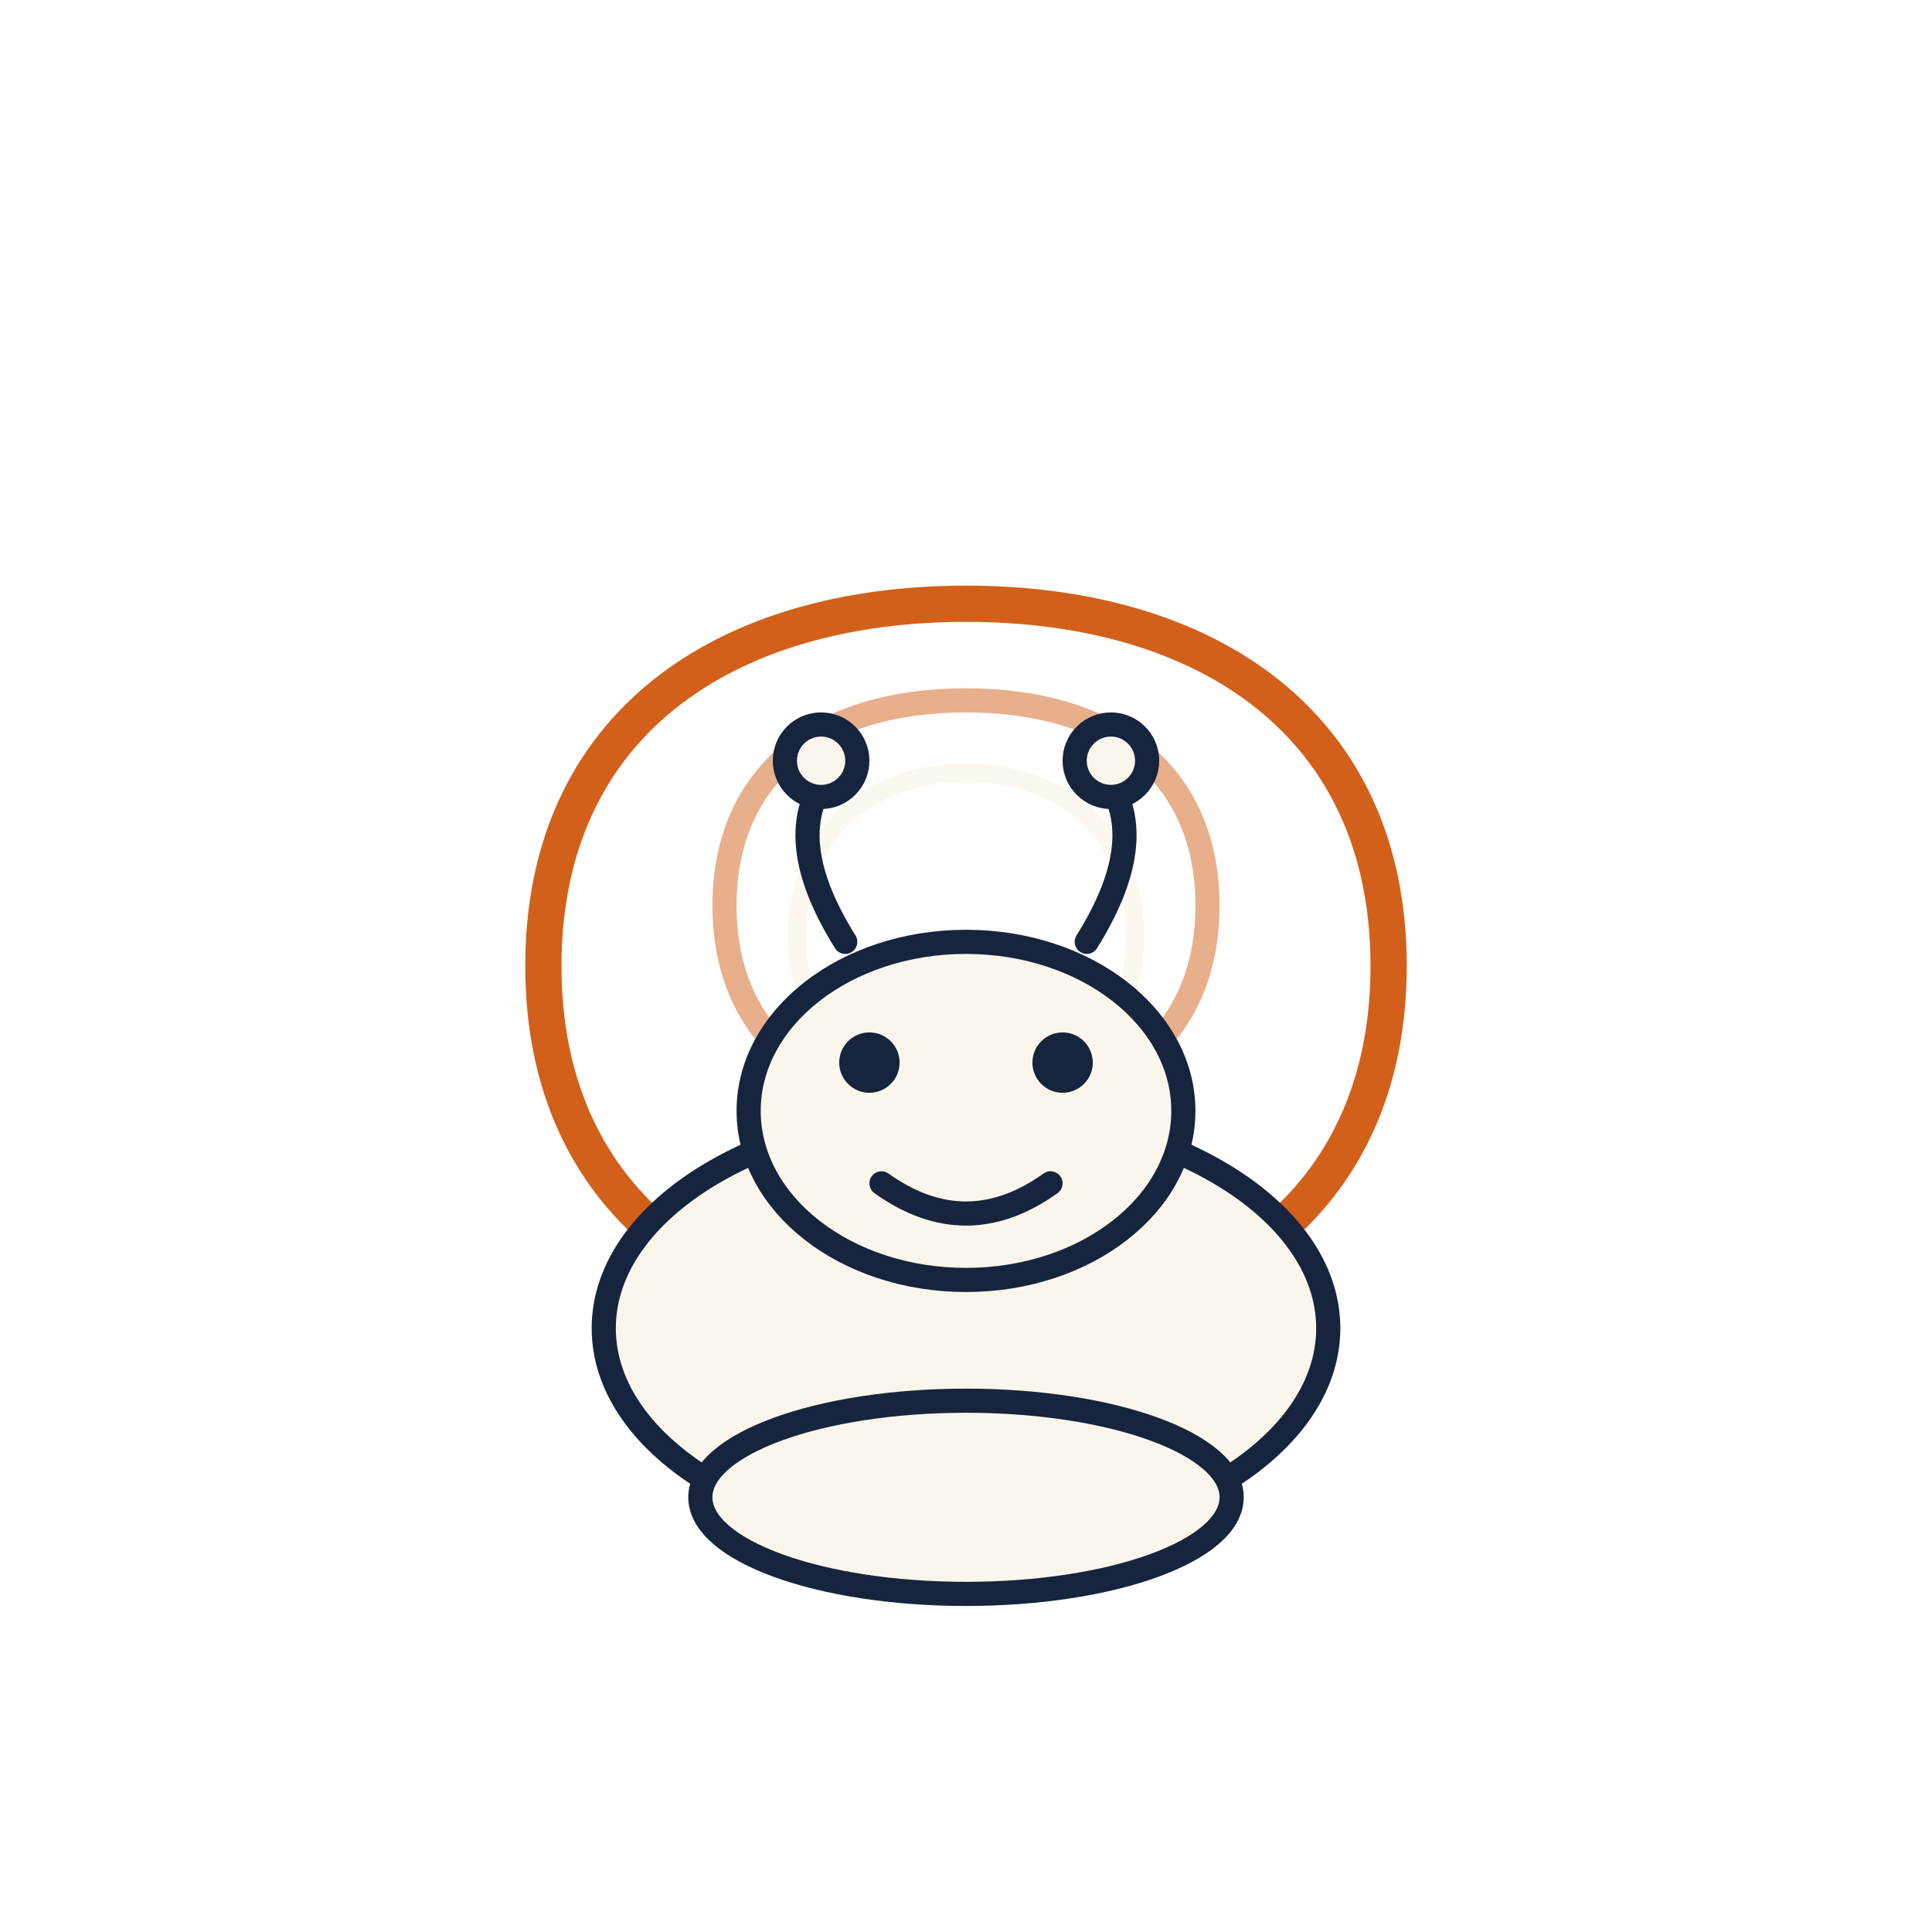
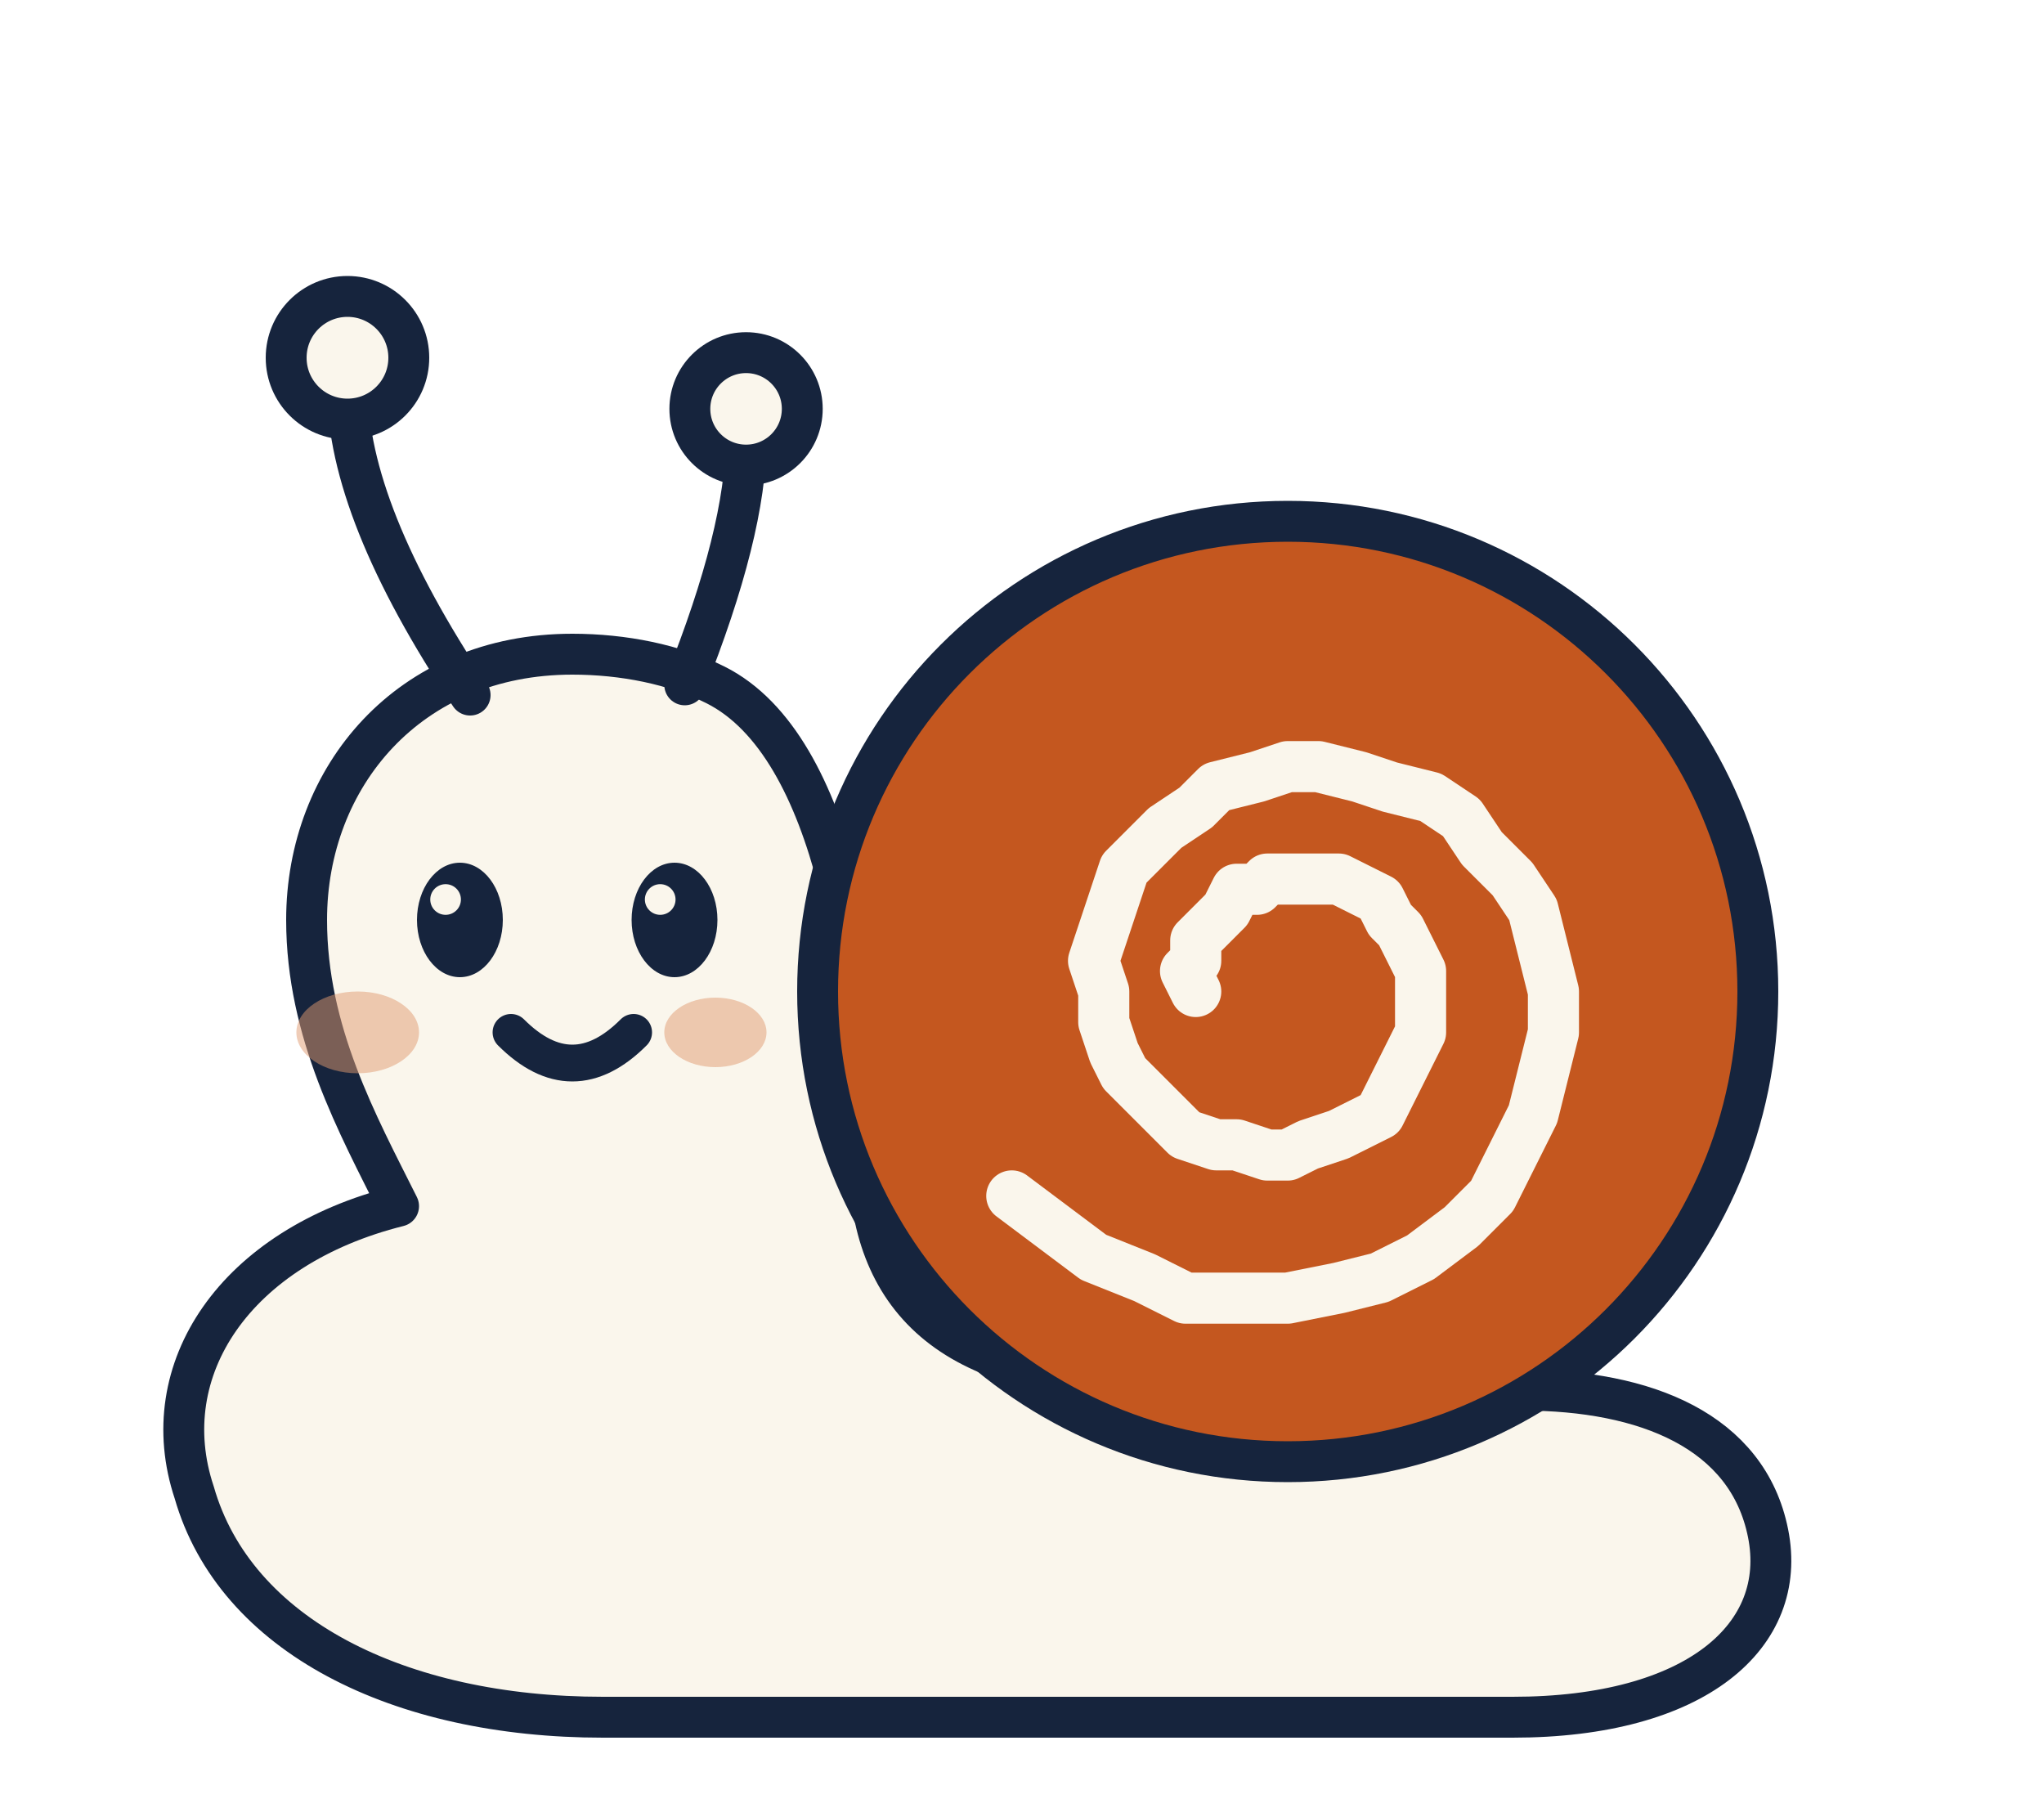
- <svg xmlns="http://www.w3.org/2000/svg" width="160" height="160" viewBox="0 0 160 160" fill="none" role="img" aria-label="A friendly snail character">
-   <path d="M80 50 C100 50 115 60 115 80 C115 100 100 110 80 110 C60 110 45 100 45 80 C45 60 60 50 80 50" stroke="#D2601A" stroke-width="3" fill="none" stroke-linecap="round" />
-   <path d="M80 58 C92 58 100 64 100 75 C100 86 92 92 80 92 C68 92 60 86 60 75 C60 64 68 58 80 58" stroke="#D2601A" stroke-width="2" fill="none" stroke-linecap="round" opacity="0.5" />
-   <path d="M80 64 C88 64 94 69 94 77.5 C94 86 88 91 80 91 C72 91 66 86 66 77.5 C66 69 72 64 80 64" stroke="#FAF6EC" stroke-width="1.5" fill="none" stroke-linecap="round" opacity="0.8" />
-   <ellipse cx="80" cy="110" rx="30" ry="18" fill="#FAF6EC" stroke="#16243D" stroke-width="2" />
-   <ellipse cx="80" cy="124" rx="22" ry="8" fill="#FAF6EC" stroke="#16243D" stroke-width="2" />
-   <ellipse cx="80" cy="92" rx="18" ry="14" fill="#FAF6EC" stroke="#16243D" stroke-width="2" />
-   <circle cx="72" cy="88" r="2.5" fill="#16243D" />
-   <circle cx="88" cy="88" r="2.5" fill="#16243D" />
-   <path d="M73 98 Q80 103 87 98" stroke="#16243D" stroke-width="2" fill="none" stroke-linecap="round" />
-   <path d="M70 78 Q65 70 68 65" stroke="#16243D" stroke-width="2" fill="none" stroke-linecap="round" />
-   <circle cx="68" cy="63" r="3" fill="#FAF6EC" stroke="#16243D" stroke-width="2" />
-   <path d="M90 78 Q95 70 92 65" stroke="#16243D" stroke-width="2" fill="none" stroke-linecap="round" />
-   <circle cx="92" cy="63" r="3" fill="#FAF6EC" stroke="#16243D" stroke-width="2" />
+ <svg xmlns="http://www.w3.org/2000/svg" viewBox="0 0 200 176" width="200" height="176" role="img" aria-label="A small smiling snail with an orange spiral shell">
+   <defs>
+     <clipPath id="snail-shell">
+       <circle cx="126" cy="97" r="46" />
+     </clipPath>
+   </defs>
+   <path d="M56 64C40 64 30 76 30 90C30 101 35 110 39 118C23 122 15 134 19 146C23 160 39 168 59 168L148 168C166 168 175 160 173 150C171 140 161 136 149 136L112 135C93 135 85 127 85 113C85 97 82 73 70 67C66 65 61 64 56 64Z" fill="#faf6ec" stroke="#16243d" stroke-width="4" stroke-linejoin="round" />
+   <path d="M46 68C38 56 34 46 34 38" fill="none" stroke="#16243d" stroke-width="4" stroke-linecap="round" />
+   <circle cx="34" cy="35" r="6" fill="#faf6ec" stroke="#16243d" stroke-width="4" />
+   <path d="M67 67C71 57 73 49 73 43" fill="none" stroke="#16243d" stroke-width="4" stroke-linecap="round" />
+   <circle cx="73" cy="40" r="5.5" fill="#faf6ec" stroke="#16243d" stroke-width="4" />
+   <circle cx="126" cy="97" r="46" fill="#c4571f" stroke="#16243d" stroke-width="4" />
+   <path clip-path="url(#snail-shell)" d="M117 97L116 95L117 94L117 92L118 91L119 90L120 89L121 87L123 87L124 86L126 86L128 86L130 86L131 86L133 87L135 88L136 90L137 91L138 93L139 95L139 97L139 99L139 101L138 103L137 105L136 107L135 109L133 110L131 111L128 112L126 113L124 113L121 112L119 112L116 111L114 109L112 107L110 105L109 103L108 100L108 97L107 94L108 91L109 88L110 85L112 83L114 81L117 79L119 77L123 76L126 75L129 75L133 76L136 77L140 78L143 80L145 83L148 86L150 89L151 93L152 97L152 101L151 105L150 109L148 113L146 117L143 120L139 123L135 125L131 126L126 127L121 127L116 127L112 125L107 123L103 120L99 117" fill="none" stroke="#faf6ec" stroke-width="5" stroke-linecap="round" stroke-linejoin="round" />
+   <ellipse cx="45" cy="90" rx="4.2" ry="5.6" fill="#16243d" />
+   <circle cx="43.6" cy="88" r="1.5" fill="#faf6ec" />
+   <ellipse cx="66" cy="90" rx="4.2" ry="5.6" fill="#16243d" />
+   <circle cx="64.6" cy="88" r="1.5" fill="#faf6ec" />
+   <path d="M50 101Q56 107 62 101" fill="none" stroke="#16243d" stroke-width="3.6" stroke-linecap="round" />
+   <ellipse cx="35" cy="101" rx="6" ry="4" fill="#e0996f" opacity="0.5" />
+   <ellipse cx="70" cy="101" rx="5" ry="3.4" fill="#e0996f" opacity="0.5" />
</svg>
